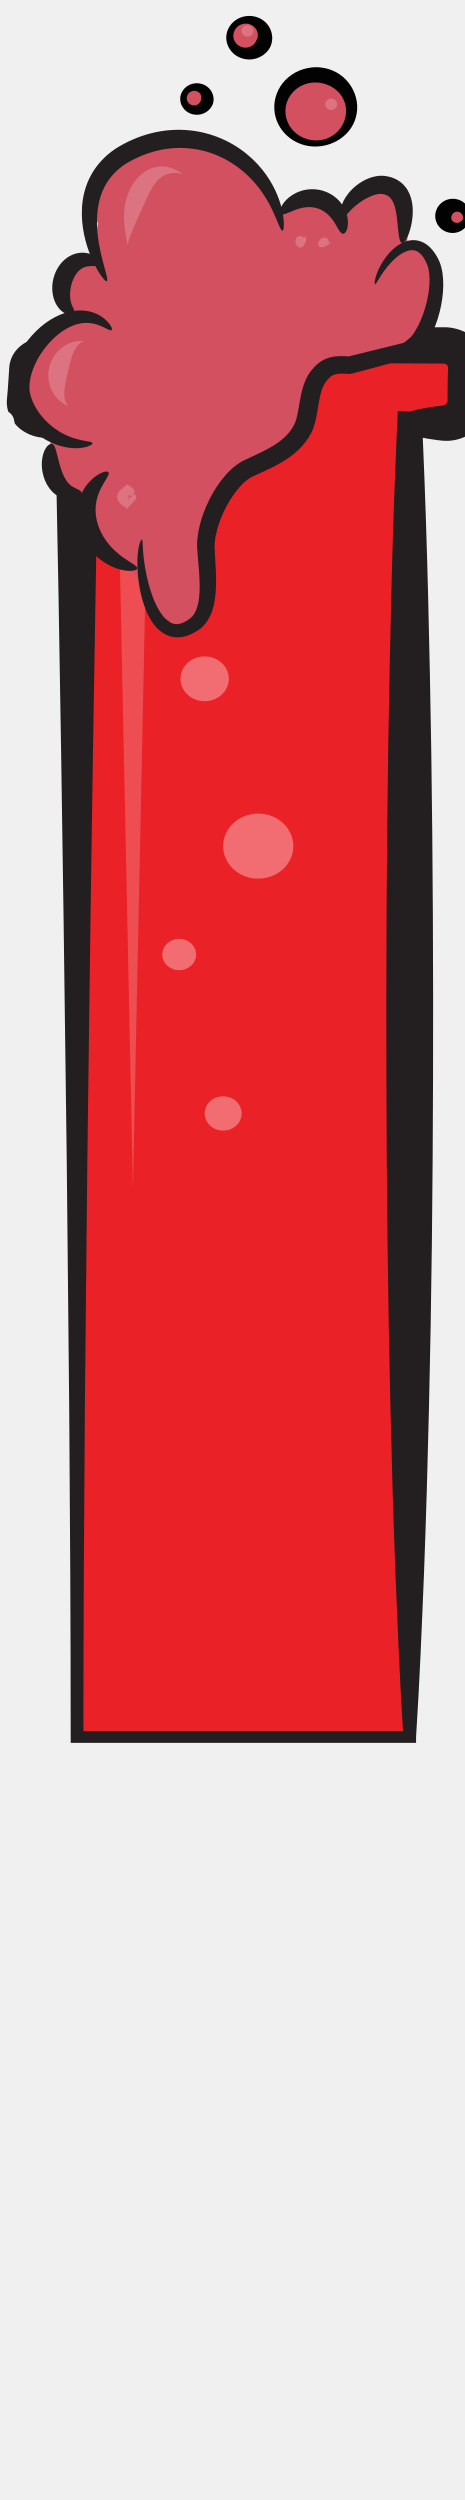
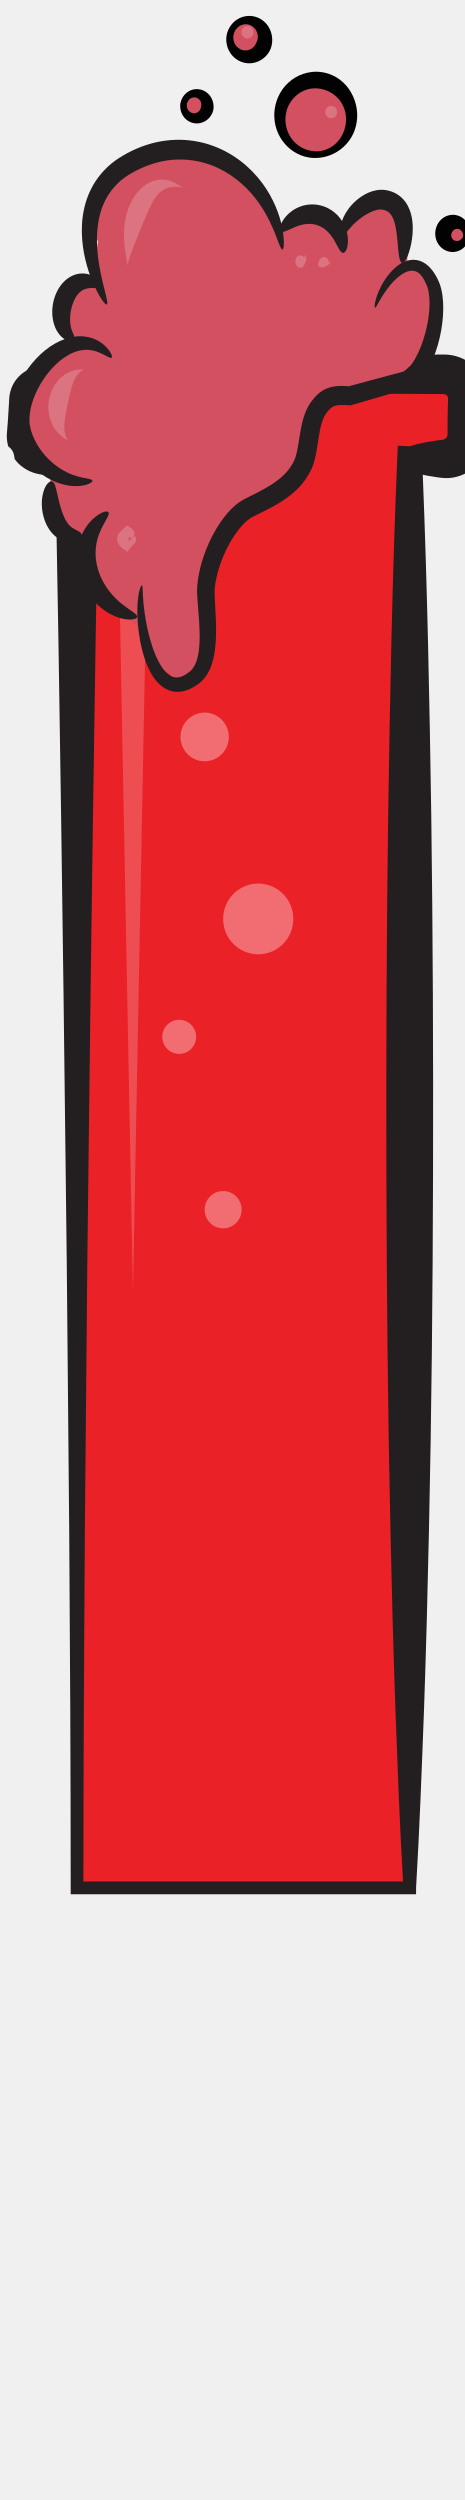
<svg xmlns="http://www.w3.org/2000/svg" version="1.1" id="Layer_1" x="0px" y="0px" width="120.922px" height="650.396px" viewBox="0 0 200.922 650.396" enable-background="new 0 0 200.922 387.396" xml:space="preserve">
  <defs id="defs109" />
-   <g id="g3" transform="matrix(1.359938,0,0,1.513071,-49.41313,-195.9231)">
+   <g id="g3" transform="matrix(1.359938,0,0,1.645749,-49.41313,-194.841)">
    <path d="M 177.394,85.974 H 50 c -4.35,0 -7.874,2.937 -7.874,6.563 v 9.081 c 0,3.624 3.524,6.561 7.874,6.561 h 10.823 v 375.36 H 166.569 V 108.18 h 10.822 c 4.35,0 7.875,-2.937 7.875,-6.561 v -9.082 c 0.003,-3.626 -3.523,-6.563 -7.872,-6.563 z" id="path5" style="fill:#ea2227" />
    <rect x="61.364" y="148.307" width="103.571" height="314.191" id="rect7" style="fill:#ea2227" />
    <ellipse enable-background="new    " cx="101.387" cy="181.227" rx="7.679" ry="6.396" id="ellipse9" d="m 109.066,181.227 c 0,3.532 -3.438,6.396 -7.679,6.396 -4.241,0 -7.679,-2.864 -7.679,-6.396 0,-3.532 3.438,-6.396 7.679,-6.396 4.241,0 7.679,2.864 7.679,6.396 z" style="opacity:0.34;fill:#ffffff" />
    <ellipse enable-background="new    " cx="93.298" cy="259.998" rx="5.378" ry="4.48" id="ellipse11" d="m 98.676,259.998 c 0,2.474 -2.408,4.48 -5.378,4.48 -2.97,0 -5.378,-2.006 -5.378,-4.48 0,-2.474 2.408,-4.48 5.378,-4.48 2.97,0 5.378,2.006 5.378,4.48 z" style="opacity:0.34;fill:#ffffff" />
    <ellipse enable-background="new    " cx="118.42" cy="229.029" rx="11.152" ry="9.292" id="ellipse13" d="m 129.572,229.029 c 0,5.132 -4.993,9.292 -11.152,9.292 -6.159,0 -11.152,-4.16 -11.152,-9.292 0,-5.132 4.993,-9.292 11.152,-9.292 6.159,0 11.152,4.16 11.152,9.292 z" style="opacity:0.34;fill:#ffffff" />
    <ellipse enable-background="new    " cx="107.268" cy="305.401" rx="5.88" ry="4.899" id="ellipse15" d="m 113.148,305.401 c 0,2.706 -2.633,4.899 -5.88,4.899 -3.247,0 -5.88,-2.193 -5.88,-4.899 0,-2.706 2.633,-4.899 5.88,-4.899 3.247,0 5.88,2.193 5.88,4.899 z" style="opacity:0.34;fill:#ffffff" />
    <path d="m 191.908,96.744 -0.061,-2.417 -0.045,-1.208 -0.023,-0.746 -0.021,-0.301 -0.061,-0.659 c -0.384,-2.97 -2.135,-5.72 -4.751,-7.638 -2.599,-1.924 -6.1,-3.033 -9.554,-2.991 l -21.732,0.092 c -7.244,0.02 -14.488,0.028 -21.731,0.119 -7.244,0.095 -14.488,0.224 -21.732,0.438 -7.244,0.208 -14.488,0.625 -21.734,1.058 -7.244,0.447 -14.488,0.913 -21.732,1.171 -3.62,0.128 -7.244,0.212 -10.864,0.24 -1.812,0.016 -3.624,0.025 -5.436,0.01 l -2.78,-0.007 c -1.235,0.019 -2.399,0.208 -3.528,0.57 -2.243,0.718 -4.176,2.082 -5.408,3.833 -0.617,0.875 -1.039,1.849 -1.275,2.854 -0.119,0.485 -0.177,1.056 -0.197,1.489 l -0.071,1.133 c -0.082,1.508 -0.224,3.016 -0.338,4.524 -0.054,0.753 -0.143,1.508 -0.214,2.263 l -0.058,0.568 -0.027,0.281 -0.014,0.146 -0.003,0.031 c -0.003,-0.054 -0.003,0.117 -0.003,0.117 l -0.003,0.065 c -0.007,0.106 -0.018,0.174 -0.018,0.303 l 0.011,0.48 c 0.021,0.287 0.037,0.558 0.078,0.835 0.071,0.514 0.207,1.022 0.38,1.522 0.913,0.527 1.599,1.279 1.802,2.236 0.078,0.383 0.183,0.758 0.268,1.14 0.36,0.389 0.733,0.767 1.157,1.113 1.011,0.807 2.195,1.491 3.509,2 1.313,0.501 2.755,0.819 4.225,0.938 1.371,0.159 2.713,0.343 4.065,0.527 0.686,29.715 1.259,59.431 1.772,89.148 l 0.77,46.919 0.686,46.92 0.338,23.461 0.26,23.457 0.52,46.92 0.335,46.92 0.096,23.46 0.04,23.461 v 1.68 h 109.782 v -1.682 c 1.129,-15.643 1.815,-31.282 2.528,-46.919 0.655,-15.64 1.171,-31.28 1.569,-46.92 0.836,-31.279 1.196,-62.56 1.296,-93.841 0.101,-31.279 -0.056,-62.558 -0.558,-93.836 -0.547,-29.886 -1.251,-59.775 -2.703,-89.659 0.552,0.095 1.108,0.199 1.663,0.282 0.969,0.146 1.932,0.27 2.9,0.378 1.037,0.083 1.67,0.253 3.514,0.218 3.464,-0.126 6.896,-1.455 9.295,-3.607 1.212,-1.068 2.182,-2.337 2.842,-3.721 0.658,-1.372 0.996,-2.91 0.999,-4.325 0.005,-1.616 0.019,-3.23 -0.025,-4.843 z m -13.219,-2.417 -0.062,2.417 c -0.047,1.613 -0.033,3.226 -0.026,4.84 0.003,0.195 0.003,0.271 -0.027,0.408 -0.029,0.125 -0.082,0.253 -0.172,0.383 -0.182,0.255 -0.431,0.486 -0.826,0.679 -0.085,0.093 -1.391,0.175 -2.292,0.289 -0.969,0.108 -1.932,0.229 -2.9,0.373 -1.938,0.291 -3.873,0.646 -5.811,1.162 h -0.007 l -3.79,-0.144 -0.177,3.447 c -1.598,31.279 -2.313,62.561 -2.887,93.837 -0.503,31.281 -0.659,62.561 -0.561,93.837 0.102,31.284 0.458,62.564 1.296,93.842 0.4,15.64 0.917,31.28 1.571,46.921 0.686,15.077 1.357,30.157 2.419,45.236 H 62.846 l 0.037,-21.775 0.096,-23.46 0.332,-46.92 0.52,-46.92 0.26,-23.457 0.339,-23.461 0.688,-46.92 0.77,-46.921 c 0.537,-31.277 1.133,-62.559 1.87,-93.837 l 0.132,-5.664 -7.068,-0.116 h -0.006 c -3.606,0.694 -7.275,1.183 -10.833,1.613 -0.676,0.212 -1.5,0.207 -2.271,-0.113 -0.776,-0.304 -1.438,-0.898 -1.777,-1.646 -0.043,-0.089 -0.082,-0.194 -0.115,-0.283 -0.01,-0.027 -0.024,-0.056 -0.036,-0.085 -0.018,-0.058 -0.028,-0.18 -0.037,-0.261 l -0.01,-0.071 c -0.004,-0.028 0,0.12 -0.004,0.038 l -0.003,-0.031 -0.013,-0.146 -0.028,-0.281 -0.057,-0.568 c -0.071,-0.753 -0.16,-1.509 -0.214,-2.263 -0.114,-1.508 -0.26,-3.015 -0.339,-4.524 l -0.071,-1.133 c -0.02,-0.324 -0.03,-0.507 -0.01,-0.768 0.043,-0.485 0.214,-0.96 0.466,-1.411 0.509,-0.895 1.432,-1.659 2.563,-2.052 0.549,-0.208 1.188,-0.325 1.761,-0.357 l 0.275,-0.01 0.338,-0.003 0.679,-0.004 1.357,-0.003 c 1.812,-0.017 3.624,-0.004 5.436,0.008 3.62,0.027 7.244,0.11 10.864,0.241 7.244,0.261 14.488,0.728 21.732,1.17 7.244,0.434 14.488,0.851 21.732,1.061 7.244,0.214 14.488,0.341 21.732,0.436 7.245,0.09 14.489,0.1 21.733,0.119 l 21.731,0.093 c 0.421,0.034 0.773,0.161 1.037,0.42 0.256,0.243 0.363,0.568 0.334,0.814 l -0.079,1.924 z" id="path17" style="fill:#231f20" />
    <g id="g19" style="opacity:0.2">
-       <polygon points="73.372,101.806 83.795,101.806 78.583,326.831 " id="polygon21" style="fill:#ffffff" />
+       <polygon points="83.795,101.806 78.583,326.831 73.372,101.806 " id="polygon21" style="fill:#ffffff" />
    </g>
  </g>
-   <g id="g23" transform="matrix(1.380092,0,0,1.321273,-34.81654,-209.8473)">
+   <g id="g23" transform="matrix(1.380092,0,0,1.437132,-34.81654,-209.9861)">
    <path d="m 160.09,81.683 c -0.285,-1.005 -1.078,-1.726 -1.998,-2.031 -0.346,-0.474 -0.863,-0.856 -1.588,-1.061 -0.881,-1.073 -2.137,-1.261 -3.211,-0.874 -0.252,-0.066 -0.508,-0.13 -0.762,-0.191 0.752,-6.526 0.57,-13.188 -2.742,-19.059 -1.291,-2.283 -4.371,-1.699 -5.355,0.419 -3.979,-3.896 -9.317,0.709 -11.856,3.974 -0.468,0.603 -0.693,1.242 -0.744,1.862 -1.5,-1.325 -3.192,-2.026 -5.506,-2.528 -4.789,-1.038 -10.086,-0.547 -14.041,2.173 -0.804,-3.31 -2.688,-6.242 -5.468,-8.507 -0.403,-0.331 -0.883,-0.536 -1.381,-0.637 -0.219,-0.417 -0.42,-0.84 -0.647,-1.256 -0.615,-1.115 -1.524,-1.551 -2.429,-1.522 -4.155,-6.334 -9.593,-11.37 -17.46,-8.855 -0.098,0.031 -0.186,0.071 -0.277,0.108 -9.27,-1.858 -21.572,1.002 -25.051,9.356 -4.121,3.604 -6.738,8.705 -4.768,14.225 0.201,0.564 0.535,1.027 0.943,1.382 0.045,0.167 0.1,0.333 0.152,0.5 -0.705,3.627 -0.619,8.374 0.604,12.022 -0.107,0.176 -0.215,0.353 -0.324,0.525 -2.027,-0.196 -4.295,0.646 -5.996,1.682 -0.723,0.439 -1.146,1.087 -1.326,1.784 -3.604,3.15 -3.689,8.914 0.219,12.927 0.031,0.032 0.066,0.058 0.098,0.088 -1.008,1.124 -2.031,2.234 -3.078,3.322 -1.902,1.979 -3.77,3.955 -5.494,6.021 -0.857,-0.162 -1.779,0.05 -2.525,0.827 -1.779,1.854 -2.768,4.089 -3.25,6.479 -0.42,1.236 -0.76,2.512 -1.021,3.845 -0.148,0.762 -0.057,1.421 0.188,1.969 -0.072,0.164 -0.137,0.341 -0.188,0.531 -0.906,3.378 0.277,6.046 2.334,8.234 -0.654,0.849 -0.838,1.981 -0.031,3.077 0.914,1.242 4.139,3.389 5.953,5.302 -0.361,0.339 -0.633,0.799 -0.756,1.386 -0.648,3.109 -0.533,5.664 0.314,7.906 -1.268,4.126 -0.336,9.128 4.318,10.408 1.291,0.354 2.572,0.06 3.809,-0.311 0.32,-0.096 0.619,-0.155 0.9,-0.186 1.611,1.968 2.803,4.174 3.877,6.462 -0.381,2.597 0.67,5.797 2.586,8.149 -1.174,7.755 11.592,9.214 12.088,16.368 0.08,1.137 0.816,2.142 1.768,2.666 1.621,3.563 3.896,6.743 7.273,8.497 0.49,0.781 1.336,1.337 2.459,1.337 h 2 c 1.627,0 2.67,-1.294 2.902,-2.674 0.955,-0.235 1.77,-0.885 1.99,-2.028 0.439,-2.272 0.596,-4.481 0.607,-6.798 0.004,-0.493 -0.117,-0.922 -0.309,-1.299 -0.176,-8.427 -1.186,-17.539 1.674,-25.136 0.342,-0.389 0.525,-0.87 0.572,-1.384 0.527,-1.164 1.156,-2.286 1.906,-3.358 0.131,-0.176 0.254,-0.355 0.389,-0.529 0.061,-0.081 0.123,-0.162 0.186,-0.242 0.383,-0.486 0.779,-0.966 1.203,-1.431 0.066,-0.073 0.109,-0.146 0.166,-0.221 1.768,-1.488 5.141,-2.225 7.227,-3.257 2.151,-1.065 4.031,-2.857 5.851,-4.401 6.932,-5.885 11.975,-12.555 14.369,-21.375 0.702,-2.586 1.176,-5.243 2.575,-7.563 1.947,-3.226 6.945,-4.219 10.289,-4.971 7,-1.577 13.927,-2.063 19.011,-7.02 0.141,-0.063 0.278,-0.132 0.405,-0.225 1.162,-0.83 1.644,-1.553 1.865,-2.729 1.215,-0.381 2.121,-1.552 2.121,-2.86 0,-0.334 -0.068,-0.648 -0.171,-0.948 0.688,-1.308 1.214,-2.762 1.572,-4.302 1.931,-4.177 2.455,-8.904 0.99,-14.044 z" id="path25" style="fill:#d35060" />
    <g id="g27">
      <path d="m 142.697,88.981 c -0.188,-0.053 -0.197,-0.889 0.215,-2.389 0.422,-1.491 1.252,-3.655 2.951,-6.138 0.857,-1.232 1.93,-2.555 3.438,-3.769 0.761,-0.6 1.634,-1.178 2.699,-1.6 1.054,-0.421 2.349,-0.676 3.707,-0.461 1.358,0.199 2.66,0.885 3.66,1.774 1.014,0.893 1.791,1.954 2.45,3.065 0.63,1.061 1.25,2.4 1.58,3.742 0.353,1.339 0.535,2.704 0.619,4.086 0.162,2.763 -0.067,5.6 -0.598,8.495 -0.541,2.893 -1.369,5.851 -2.676,8.817 -0.662,1.481 -1.434,2.97 -2.461,4.425 -0.512,0.727 -1.096,1.443 -1.781,2.133 -0.348,0.344 -0.721,0.679 -1.131,1 l -0.404,0.293 -0.467,0.313 c -0.146,0.123 -0.326,0.176 -0.508,0.221 l -0.539,0.154 -9.502,2.699 -4.93,1.388 -2.508,0.703 -0.695,0.195 c -0.412,0.084 -0.816,0.308 -1.248,0.206 l -0.916,-0.066 -0.59,-0.025 c -1.576,-0.056 -2.908,0.104 -3.703,0.58 -0.422,0.237 -0.844,0.592 -1.303,1.112 -0.229,0.258 -0.461,0.551 -0.693,0.867 -0.113,0.156 -0.227,0.299 -0.295,0.421 -0.072,0.114 -0.148,0.239 -0.23,0.396 -0.65,1.178 -1.098,2.729 -1.439,4.414 -0.346,1.691 -0.59,3.522 -0.924,5.471 -0.36,1.937 -0.717,4.062 -1.842,6.31 -1.025,2.037 -2.408,3.872 -4,5.438 -3.205,3.142 -6.957,5.105 -10.424,6.794 l -2.563,1.225 -1.229,0.598 c -0.227,0.112 -0.355,0.177 -0.492,0.255 -0.143,0.078 -0.287,0.165 -0.432,0.261 -1.172,0.762 -2.346,1.92 -3.389,3.173 -2.1,2.539 -3.797,5.505 -5.09,8.514 -1.287,3.018 -2.176,6.134 -2.494,9.136 -0.168,1.231 -0.016,2.957 0.053,4.548 l 0.264,4.891 c 0.129,3.266 0.146,6.521 -0.352,9.771 -0.258,1.622 -0.646,3.25 -1.322,4.836 -0.666,1.576 -1.676,3.132 -3.076,4.318 -0.344,0.294 -0.736,0.574 -1.066,0.782 -0.295,0.193 -0.619,0.407 -0.977,0.609 -0.693,0.402 -1.436,0.756 -2.23,1.028 -1.572,0.554 -3.451,0.713 -5.137,0.223 -1.693,-0.473 -3.039,-1.466 -4.047,-2.502 -1.016,-1.049 -1.76,-2.173 -2.373,-3.28 -1.215,-2.223 -1.938,-4.399 -2.49,-6.439 -1.07,-4.089 -1.41,-7.663 -1.5,-10.583 -0.08,-2.92 0.146,-5.196 0.477,-6.716 0.328,-1.525 0.758,-2.265 0.951,-2.209 0.205,0.057 0.184,0.842 0.252,2.314 0.066,1.471 0.221,3.642 0.645,6.404 0.434,2.753 1.102,6.129 2.383,9.804 0.646,1.823 1.455,3.736 2.568,5.482 1.088,1.729 2.611,3.302 4.201,3.618 0.787,0.169 1.629,0.079 2.555,-0.292 0.461,-0.185 0.934,-0.434 1.404,-0.737 0.229,-0.145 0.473,-0.319 0.744,-0.517 0.244,-0.17 0.408,-0.305 0.588,-0.471 1.41,-1.286 2.217,-3.676 2.523,-6.365 0.32,-2.701 0.23,-5.68 0.012,-8.788 l -0.391,-4.81 c -0.068,-0.829 -0.133,-1.672 -0.182,-2.547 -0.023,-0.448 -0.041,-0.862 -0.051,-1.366 -0.01,-0.563 0.039,-1.063 0.07,-1.511 0.311,-3.719 1.289,-7.339 2.709,-10.837 1.441,-3.492 3.297,-6.888 5.838,-10.041 1.293,-1.568 2.732,-3.095 4.676,-4.4 0.244,-0.162 0.5,-0.319 0.766,-0.47 0.268,-0.154 0.557,-0.302 0.75,-0.397 l 1.299,-0.644 2.539,-1.233 c 3.318,-1.622 6.455,-3.357 8.826,-5.7 1.182,-1.162 2.15,-2.462 2.859,-3.855 0.633,-1.19 0.994,-2.877 1.316,-4.651 0.317,-1.786 0.582,-3.685 0.995,-5.647 0.427,-1.958 0.974,-4.022 2.109,-6.063 0.135,-0.247 0.297,-0.513 0.475,-0.783 0.171,-0.268 0.343,-0.483 0.498,-0.695 0.316,-0.415 0.654,-0.834 1.033,-1.252 0.75,-0.832 1.713,-1.688 2.875,-2.312 1.16,-0.633 2.424,-0.96 3.551,-1.104 1.138,-0.148 2.175,-0.141 3.162,-0.098 l 0.729,0.045 0.359,0.028 c 0.051,0.004 0.023,0.003 0.039,0.005 0.012,0.005 0.023,0.001 0.033,0.001 l 0.572,-0.148 2.521,-0.656 4.955,-1.284 9.524,-2.443 c 0.023,-0.005 0.052,-0.002 0.072,-0.016 l 0.029,-0.014 c -0.002,0.002 0.006,-0.002 0.08,-0.054 0.221,-0.16 0.441,-0.346 0.662,-0.549 0.438,-0.413 0.863,-0.894 1.26,-1.422 0.801,-1.053 1.492,-2.259 2.096,-3.492 1.203,-2.482 2.063,-5.107 2.654,-7.662 0.588,-2.558 0.906,-5.073 0.895,-7.409 -0.008,-1.167 -0.102,-2.287 -0.307,-3.312 -0.197,-1.033 -0.527,-1.878 -1,-2.833 -0.896,-1.812 -2.1,-3.101 -3.373,-3.377 -1.281,-0.343 -2.844,0.239 -4.119,1.076 -1.293,0.842 -2.379,1.891 -3.28,2.895 -1.808,2.031 -2.929,3.9 -3.675,5.164 -0.733,1.271 -1.112,1.979 -1.321,1.918 z" id="path29" style="fill:#231f20" />
    </g>
    <g id="g31">
      <path d="m 68.197,181.981 c -0.066,0.4 -0.721,0.712 -1.898,0.776 -1.172,0.06 -2.881,-0.146 -4.859,-0.906 -1.971,-0.755 -4.201,-2.079 -6.227,-4.085 -2.021,-1.996 -3.834,-4.679 -4.891,-7.866 -1.062,-3.18 -1.207,-6.537 -0.555,-9.414 0.631,-2.894 2.008,-5.236 3.432,-6.839 1.432,-1.617 2.883,-2.547 3.953,-3.016 1.084,-0.462 1.805,-0.478 2.045,-0.15 0.533,0.697 -1.064,2.537 -2.488,5.549 -0.699,1.509 -1.305,3.321 -1.488,5.37 -0.197,2.042 0.037,4.322 0.797,6.614 0.76,2.292 1.953,4.344 3.287,6.035 1.334,1.698 2.807,3.034 4.154,4.071 2.699,2.062 4.883,3.005 4.738,3.861 z" id="path33" style="fill:#231f20" />
    </g>
    <g id="g35">
      <path d="m 41.674,141.276 c 0.709,0.422 0.967,1.544 1.4,3.298 0.42,1.737 0.936,4.173 1.828,6.417 0.445,1.115 0.941,2.021 1.434,2.683 0.49,0.665 0.988,1.133 1.59,1.527 1.211,0.777 2.641,1.111 2.826,1.936 0.1,0.396 -0.105,0.87 -0.68,1.325 -0.572,0.438 -1.545,0.881 -2.928,0.909 -1.365,0.041 -3.141,-0.489 -4.582,-1.656 -1.457,-1.147 -2.541,-2.77 -3.229,-4.491 -1.354,-3.474 -1.176,-6.714 -0.49,-8.953 0.352,-1.122 0.861,-2.001 1.398,-2.523 0.538,-0.532 1.071,-0.663 1.433,-0.472 z" id="path37" style="fill:#231f20" />
    </g>
    <g id="g39">
      <path d="m 60.197,103.981 c -0.32,0.293 -1.271,-0.31 -2.881,-1.095 -1.602,-0.775 -3.951,-1.61 -6.748,-1.108 -2.787,0.455 -5.99,2.28 -8.828,5.201 -2.822,2.897 -5.391,6.862 -6.641,11.252 -0.619,2.166 -0.812,4.384 -0.518,6.183 0.365,1.93 1.186,3.892 2.201,5.57 2.059,3.411 4.902,5.926 7.541,7.501 2.658,1.601 5.137,2.275 6.908,2.622 1.777,0.346 2.881,0.451 2.965,0.875 0.084,0.381 -0.889,1.078 -2.959,1.461 -2.045,0.375 -5.23,0.284 -8.768,-1.142 -3.514,-1.406 -7.363,-4.088 -10.312,-8.287 -1.463,-2.112 -2.686,-4.547 -3.344,-7.458 -0.604,-3.073 -0.287,-6.079 0.508,-8.943 1.65,-5.707 4.9,-10.284 8.611,-13.642 3.707,-3.341 8.205,-5.414 12.316,-5.421 2.033,-0.025 3.869,0.458 5.287,1.15 1.43,0.691 2.461,1.554 3.184,2.322 1.437,1.568 1.769,2.704 1.478,2.959 z" id="path41" style="fill:#231f20" />
    </g>
    <g id="g43">
      <path d="m 56.697,82.481 c -0.219,0.361 -0.75,0.478 -1.482,0.518 -0.725,0.039 -1.668,0.003 -2.59,0.167 -0.934,0.16 -1.736,0.521 -2.467,1.186 -0.738,0.662 -1.471,1.728 -2.016,3.08 -0.545,1.352 -0.842,2.801 -0.934,4.086 -0.094,1.293 0.02,2.41 0.234,3.3 0.207,0.898 0.545,1.6 0.852,2.193 0.301,0.591 0.543,1.075 0.402,1.472 -0.131,0.379 -0.658,0.657 -1.588,0.54 -0.91,-0.107 -2.24,-0.733 -3.316,-2.042 -2.209,-2.614 -3.002,-7.327 -1.215,-11.796 0.896,-2.227 2.453,-4.257 4.531,-5.444 1.029,-0.592 2.156,-0.944 3.209,-1.042 1.057,-0.113 2.02,0.025 2.816,0.257 1.604,0.481 2.574,1.295 3.115,1.951 0.543,0.666 0.66,1.229 0.449,1.574 z" id="path45" style="fill:#231f20" />
    </g>
    <g id="g47">
      <path d="m 113.697,71.481 c -0.426,0.063 -0.969,-1.455 -1.998,-4.044 -1.043,-2.572 -2.633,-6.255 -5.5,-10.114 -2.84,-3.838 -7.061,-7.844 -12.693,-10.373 -5.582,-2.56 -12.564,-3.417 -19.412,-1.564 -1.709,0.45 -3.363,1.048 -4.949,1.755 -0.793,0.354 -1.57,0.738 -2.328,1.146 -0.742,0.398 -1.537,0.854 -2.156,1.261 -2.641,1.768 -4.779,4.088 -6.201,6.643 -1.441,2.563 -2.229,5.363 -2.596,8.081 -0.363,2.725 -0.326,5.364 -0.113,7.773 0.439,4.837 1.502,8.751 2.207,11.467 0.725,2.718 1.121,4.281 0.74,4.472 -0.357,0.182 -1.467,-1.034 -2.904,-3.593 -1.41,-2.56 -3.186,-6.475 -4.242,-11.738 -0.516,-2.628 -0.834,-5.603 -0.639,-8.852 0.197,-3.235 0.943,-6.782 2.658,-10.192 1.705,-3.416 4.385,-6.549 7.797,-8.93 0.902,-0.615 1.709,-1.092 2.598,-1.592 0.877,-0.49 1.781,-0.953 2.713,-1.38 1.861,-0.856 3.83,-1.58 5.883,-2.12 4.1,-1.092 8.33,-1.385 12.324,-0.922 3.998,0.452 7.744,1.645 11.014,3.303 6.581,3.326 11.122,8.379 13.842,13.019 2.75,4.682 3.826,8.95 4.219,11.866 0.375,2.936 0.129,4.575 -0.264,4.628 z" id="path49" style="fill:#231f20" />
    </g>
    <g id="g51">
      <path d="m 132.697,72.481 c -0.854,0.004 -1.486,-1.588 -2.602,-3.493 -1.099,-1.907 -2.882,-4.018 -5.425,-4.831 -2.522,-0.866 -5.213,-0.227 -7.264,0.641 -2.056,0.856 -3.546,1.715 -4.212,1.184 -0.62,-0.472 -0.35,-2.354 1.699,-4.602 1.027,-1.091 2.556,-2.233 4.603,-2.914 2.024,-0.687 4.599,-0.832 7.06,-0.005 2.469,0.806 4.442,2.452 5.661,4.214 1.24,1.77 1.785,3.61 1.945,5.112 0.281,3.052 -0.687,4.714 -1.465,4.694 z" id="path53" style="fill:#231f20" />
    </g>
    <g id="g55">
      <path d="m 151.197,75.481 c -0.842,-0.117 -1.143,-2.479 -1.42,-5.958 -0.158,-1.724 -0.33,-3.763 -0.834,-5.689 -0.25,-0.955 -0.601,-1.863 -1.049,-2.55 -0.457,-0.693 -0.947,-1.131 -1.623,-1.444 -0.34,-0.159 -0.738,-0.275 -1.172,-0.358 -0.23,-0.039 -0.341,-0.052 -0.519,-0.059 -0.179,-0.008 -0.371,-0.001 -0.574,0.018 -0.817,0.071 -1.762,0.367 -2.643,0.753 -1.785,0.783 -3.351,1.904 -4.552,2.925 -1.203,1.034 -2.057,1.996 -2.668,2.706 -0.617,0.702 -1.022,1.193 -1.449,1.158 -0.395,-0.025 -0.791,-0.68 -0.764,-1.9 0.019,-1.211 0.508,-2.907 1.613,-4.667 1.111,-1.749 2.775,-3.606 5.213,-5.098 1.227,-0.73 2.648,-1.395 4.416,-1.694 0.439,-0.074 0.902,-0.122 1.387,-0.13 0.482,-0.014 1.041,0.029 1.476,0.094 0.891,0.137 1.821,0.378 2.735,0.801 1.855,0.821 3.367,2.376 4.199,3.938 0.861,1.572 1.223,3.114 1.408,4.505 0.338,2.794 0.014,5.104 -0.371,6.981 -0.832,3.739 -2.016,5.781 -2.809,5.668 z" id="path57" style="fill:#231f20" />
    </g>
    <g id="g59" style="opacity:0.2">
      <path d="m 65.197,76.481 c 0.008,-10e-4 -0.023,-0.491 -0.186,-1.396 -0.152,-0.903 -0.43,-2.228 -0.652,-3.898 -0.219,-1.668 -0.398,-3.688 -0.24,-5.937 0.156,-2.244 0.637,-4.73 1.771,-7.222 1.127,-2.47 2.873,-4.742 5.141,-6.156 1.119,-0.705 2.348,-1.167 3.512,-1.351 1.168,-0.185 2.248,-0.111 3.156,0.088 1.824,0.408 2.994,1.176 3.789,1.64 0.781,0.494 1.203,0.737 1.209,0.729 0.004,10e-4 -0.457,-0.208 -1.354,-0.327 -0.881,-0.118 -2.232,-0.142 -3.615,0.289 -0.689,0.217 -1.363,0.546 -1.969,0.993 -0.607,0.444 -1.148,0.995 -1.648,1.644 -1,1.295 -1.873,2.995 -2.764,4.947 -0.887,1.953 -1.719,3.948 -2.52,5.813 -0.791,1.869 -1.549,3.615 -2.141,5.119 -0.594,1.504 -1.027,2.763 -1.246,3.644 -0.229,0.884 -0.245,1.382 -0.243,1.381 z" id="path61" style="fill:#ffffff" />
    </g>
    <g id="g63" style="opacity:0.2">
      <path d="m 46.697,128.981 c 0,0 -0.07,-0.058 -0.227,-0.146 l -0.697,-0.391 c -0.299,-0.185 -0.701,-0.397 -1.117,-0.724 -0.418,-0.322 -0.916,-0.711 -1.385,-1.227 -0.945,-1.019 -1.893,-2.49 -2.422,-4.289 -0.537,-1.791 -0.666,-3.888 -0.197,-5.976 0.461,-2.088 1.473,-3.948 2.744,-5.346 1.271,-1.406 2.793,-2.32 4.109,-2.79 0.656,-0.246 1.281,-0.361 1.799,-0.451 0.521,-0.094 0.975,-0.099 1.326,-0.119 0.354,-0.017 0.621,-0.011 0.799,-0.021 0.178,-0.007 0.268,-0.024 0.268,-0.024 0,0 -0.375,0.069 -0.938,0.453 -0.283,0.177 -0.598,0.457 -0.922,0.788 -0.328,0.328 -0.633,0.767 -0.928,1.236 -0.592,0.953 -1.031,2.153 -1.398,3.436 -0.367,1.29 -0.676,2.678 -1.002,4.136 -0.318,1.459 -0.625,2.863 -0.85,4.202 -0.227,1.336 -0.361,2.622 -0.275,3.75 0.047,0.559 0.115,1.089 0.25,1.534 0.133,0.444 0.279,0.836 0.445,1.128 0.317,0.608 0.622,0.843 0.618,0.841 z" id="path65" style="fill:#ffffff" />
    </g>
    <g id="g67" style="opacity:0.2">
      <path d="m 65.197,162.481 c 0.008,-0.002 -0.043,-0.104 -0.279,-0.259 -0.107,-0.08 -0.25,-0.179 -0.441,-0.292 -0.18,-0.116 -0.457,-0.241 -0.666,-0.409 -0.217,-0.165 -0.516,-0.35 -0.725,-0.581 -0.213,-0.229 -0.496,-0.485 -0.666,-0.782 -0.391,-0.587 -0.586,-1.316 -0.492,-2.021 0.09,-0.709 0.453,-1.301 0.941,-1.739 l 2.133,-1.911 0.195,0.094 c 0.244,0.117 0.494,0.313 0.783,0.502 0.275,0.206 0.656,0.396 1.023,0.872 0.18,0.226 0.311,0.504 0.35,0.726 0.045,0.224 0.021,0.388 -0.01,0.511 -0.098,0.25 -0.227,0.382 -0.316,0.51 -0.383,0.486 -0.348,0.799 -0.33,0.781 0.025,-0.02 -0.201,-0.146 -0.789,-0.498 -0.145,-0.08 -0.322,-0.182 -0.496,-0.179 -0.018,0.002 -0.035,0.002 -0.051,0.007 -0.027,0.012 0.01,-0.002 0.057,-0.019 l 0.119,-0.05 c 0.113,-0.045 0.201,-0.092 0.252,-0.123 0.104,-0.062 0.096,-0.082 0.053,-0.021 -0.045,0.062 -0.125,0.207 -0.205,0.467 -0.035,0.123 -0.08,0.282 -0.115,0.463 l -0.076,0.408 c -0.037,0.145 -0.133,0.327 -0.248,0.444 l 2.328,-1.818 c 0.256,0.495 0.4,0.938 0.354,1.33 -0.046,0.393 -0.287,0.718 -0.641,1.088 -0.148,0.183 -0.398,0.379 -0.566,0.573 -0.162,0.194 -0.406,0.4 -0.564,0.593 -0.15,0.19 -0.367,0.386 -0.49,0.552 -0.131,0.167 -0.227,0.313 -0.285,0.429 -0.145,0.237 -0.143,0.354 -0.137,0.352 z" id="path69" style="fill:#ffffff" />
    </g>
    <g id="g71" style="opacity:0.2">
      <path d="m 120.197,73.481 c -0.004,-0.007 -0.01,0.038 0.113,0.193 0.053,0.068 0.131,0.163 0.268,0.257 0.113,0.076 0.045,0.029 0.018,0.018 l -0.078,-0.04 c -0.063,-0.023 -0.09,-0.034 -0.131,-0.035 -0.016,-0.003 -0.021,0.003 0.006,-0.008 0.06,-0.016 0.224,-0.138 0.359,-0.369 0.139,-0.227 0.23,-0.505 0.301,-0.759 0.021,-0.073 0.08,-0.411 0.025,-0.063 -0.025,0.18 -0.045,0.454 -0.039,0.638 0.004,0.181 0.01,0.436 0.029,0.584 0.018,0.164 0.039,0.285 0.061,0.371 0.039,0.195 0.07,0.22 0.068,0.213 0,-0.007 -0.023,0.019 -0.08,0.208 L 121,75.054 c -0.049,0.148 -0.121,0.392 -0.203,0.563 -0.082,0.178 -0.193,0.439 -0.32,0.601 -0.123,0.17 -0.283,0.402 -0.461,0.521 -0.172,0.148 -0.385,0.235 -0.6,0.264 -0.229,0.021 -0.453,-0.015 -0.709,-0.171 -0.234,-0.142 -0.486,-0.397 -0.658,-0.734 -0.184,-0.341 -0.305,-0.789 -0.275,-1.234 -0.006,-0.458 0.226,-0.872 0.431,-1.148 0.209,-0.269 0.534,-0.407 0.76,-0.451 0.226,-0.073 0.486,-0.011 0.646,0.021 0.173,0.034 0.291,0.085 0.377,0.116 0.184,0.081 0.213,0.087 0.209,0.079 z" id="path73" style="fill:#ffffff" />
    </g>
    <g id="g75" style="opacity:0.2">
      <path d="m 128.197,74.981 c 0.002,-0.007 -0.025,0.021 -0.035,0.215 -0.002,0.042 -0.002,0.095 0,0.155 -0.002,0.034 0.029,0.198 0.018,0.132 -0.006,-0.043 -0.027,-0.098 -0.035,-0.128 -0.033,-0.084 -0.082,-0.106 -0.041,-0.084 0.035,0.021 0.181,0.042 0.363,-0.005 0.184,-0.044 0.367,-0.137 0.529,-0.228 l 0.219,-0.144 0.049,-0.035 c 0.004,-0.004 0.021,-0.018 0.014,-0.012 l -0.068,0.053 -0.242,0.205 c -0.133,0.12 -0.315,0.294 -0.416,0.407 -0.108,0.121 -0.186,0.215 -0.235,0.286 -0.119,0.155 -0.121,0.188 -0.117,0.184 0.004,-0.004 -0.023,0 -0.189,0.106 l -0.322,0.194 c -0.133,0.076 -0.35,0.207 -0.521,0.28 -0.174,0.078 -0.431,0.195 -0.625,0.231 -0.196,0.046 -0.467,0.109 -0.67,0.082 -0.218,-0.002 -0.42,-0.074 -0.584,-0.191 -0.17,-0.129 -0.297,-0.296 -0.363,-0.568 -0.062,-0.247 -0.055,-0.586 0.062,-0.928 0.111,-0.354 0.338,-0.736 0.668,-1.017 0.312,-0.313 0.758,-0.431 1.088,-0.469 0.324,-0.034 0.643,0.105 0.82,0.238 0.196,0.113 0.328,0.344 0.41,0.48 0.088,0.149 0.127,0.27 0.157,0.354 0.055,0.19 0.064,0.215 0.066,0.207 z" id="path77" style="fill:#ffffff" />
    </g>
    <g id="g79">
      <circle cx="124.126" cy="31.705" r="11.224" id="circle81" d="m 135.35,31.705 c 0,6.199 -5.025,11.224 -11.224,11.224 -6.199,0 -11.224,-5.025 -11.224,-11.224 0,-6.199 5.025,-11.224 11.224,-11.224 6.199,0 11.224,5.025 11.224,11.224 z" style="fill:#d35060" />
      <path d="m 137.1,31.749 c -0.078,1.598 -0.494,3.345 -1.207,4.83 -0.721,1.508 -1.746,2.845 -2.963,3.929 -2.432,2.179 -5.604,3.39 -8.803,3.421 -3.201,0.073 -6.436,-1.169 -8.83,-3.394 -2.422,-2.214 -3.998,-5.382 -4.143,-8.874 -0.184,-3.303 1.051,-6.908 3.455,-9.474 1.205,-1.281 2.666,-2.351 4.303,-3.069 0.818,-0.357 1.674,-0.636 2.549,-0.824 0.438,-0.095 0.881,-0.167 1.326,-0.223 l 0.668,-0.062 0.734,-0.028 0.551,0.012 0.725,0.049 c 0.457,0.046 0.895,0.107 1.338,0.192 0.883,0.177 1.742,0.46 2.566,0.813 1.646,0.723 3.117,1.801 4.303,3.11 2.363,2.632 3.598,6.152 3.428,9.545 v 0.047 z m -3.5,-0.043 c -0.143,-2.494 -1.33,-4.814 -3.146,-6.327 -0.892,-0.77 -1.908,-1.357 -2.979,-1.759 -0.533,-0.209 -1.086,-0.354 -1.645,-0.462 -0.277,-0.056 -0.566,-0.099 -0.84,-0.129 l -0.377,-0.031 -0.551,-0.017 c -2.166,-0.063 -4.56,0.791 -6.291,2.37 -1.775,1.58 -2.965,3.814 -3.119,6.399 -0.172,2.395 0.674,5.067 2.432,6.998 0.885,0.96 1.959,1.77 3.168,2.312 1.213,0.54 2.529,0.835 3.875,0.87 2.689,0.061 5.357,-1.152 7.07,-3.153 0.859,-0.994 1.502,-2.146 1.904,-3.354 0.414,-1.229 0.575,-2.42 0.5,-3.761 l -0.001,0.044 z" id="path83" style="fill:#020202" />
    </g>
    <g id="g85">
      <circle cx="102.713" cy="7.981" r="5.5" id="circle87" d="m 108.213,7.981 c 0,3.038 -2.462,5.5 -5.5,5.5 -3.038,0 -5.5,-2.462 -5.5,-5.5 0,-3.038 2.462,-5.5 5.5,-5.5 3.038,0 5.5,2.462 5.5,5.5 z" style="fill:#d35060" />
      <path d="m 110.477,8.039 0.017,0.271 -0.009,0.43 c -0.012,0.267 -0.03,0.515 -0.067,0.771 -0.076,0.51 -0.199,1.018 -0.39,1.501 -0.381,0.969 -1.016,1.824 -1.776,2.506 -1.508,1.391 -3.594,2.077 -5.537,1.908 -1.951,-0.151 -3.754,-1.123 -4.922,-2.521 -1.188,-1.396 -1.76,-3.196 -1.686,-4.923 0.143,-3.5 3.002,-6.506 6.641,-6.755 1.694,-0.163 3.657,0.373 5.125,1.597 1.494,1.202 2.491,3.126 2.604,5.158 v 0.057 z m -4.528,-0.058 c 0.129,-0.852 -0.063,-1.791 -0.615,-2.62 -0.564,-0.824 -1.465,-1.476 -2.652,-1.625 -1.049,-0.148 -2.315,0.234 -3.146,1.066 -0.846,0.824 -1.316,2.021 -1.213,3.179 0.059,1.159 0.674,2.223 1.537,2.854 0.861,0.649 1.919,0.866 2.854,0.701 0.94,-0.155 1.72,-0.656 2.242,-1.313 0.256,-0.337 0.438,-0.701 0.606,-1.062 0.086,-0.183 0.172,-0.366 0.238,-0.563 l 0.088,-0.296 0.033,-0.108 0.029,-0.27 -0.001,0.057 z" id="path89" style="fill:#020202" />
    </g>
    <g id="g91">
      <circle cx="86.447" cy="28.231" r="3.75" id="circle93" d="m 90.197,28.231 c 0,2.071 -1.679,3.75 -3.75,3.75 -2.071,0 -3.75,-1.679 -3.75,-3.75 0,-2.071 1.679,-3.75 3.75,-3.75 2.071,0 3.75,1.679 3.75,3.75 z" style="fill:#d35060" />
      <path d="m 92.121,28.33 0.008,0.369 c -0.01,0.192 -0.035,0.43 -0.062,0.644 -0.07,0.381 -0.184,0.732 -0.34,1.078 -0.32,0.68 -0.777,1.281 -1.32,1.771 -1.094,0.979 -2.578,1.453 -3.959,1.329 -1.373,-0.107 -2.674,-0.79 -3.51,-1.775 -0.857,-0.979 -1.309,-2.264 -1.268,-3.512 0.029,-2.529 2.125,-4.799 4.777,-4.997 1.293,-0.114 2.723,0.292 3.795,1.203 1.084,0.896 1.803,2.31 1.881,3.794 l -0.002,0.096 z m -3.85,-0.099 c 0.086,-0.48 -0.004,-1.021 -0.314,-1.509 -0.312,-0.483 -0.834,-0.885 -1.51,-0.993 -0.662,-0.117 -1.391,0.095 -1.928,0.575 -0.531,0.493 -0.822,1.201 -0.795,1.927 0.035,0.721 0.393,1.385 0.93,1.793 0.549,0.41 1.199,0.535 1.793,0.42 0.588,-0.116 1.053,-0.448 1.346,-0.866 0.15,-0.205 0.25,-0.436 0.305,-0.663 0.027,-0.111 0.055,-0.23 0.088,-0.328 0.008,-0.03 0.023,-0.035 0.045,-0.085 l 0.043,-0.367 -0.003,0.096 z" id="path95" style="fill:#020202" />
    </g>
    <g id="g97">
      <circle cx="167.699" cy="66.853" r="3.629" id="circle99" d="m 171.328,66.853 c 0,2.004 -1.625,3.629 -3.629,3.629 -2.004,0 -3.629,-1.625 -3.629,-3.629 0,-2.004 1.625,-3.629 3.629,-3.629 2.004,0 3.629,1.625 3.629,3.629 z" style="fill:#d35060" />
      <path d="m 172.389,66.907 c -0.205,1.079 -0.479,2.374 -1.289,3.347 -0.781,0.989 -2.01,1.725 -3.399,1.911 -1.371,0.197 -2.947,-0.21 -4.13,-1.184 -0.581,-0.492 -1.086,-1.108 -1.44,-1.818 -0.172,-0.358 -0.313,-0.732 -0.412,-1.122 -0.04,-0.195 -0.081,-0.393 -0.112,-0.59 l -0.031,-0.298 -0.014,-0.149 -0.004,-0.075 -0.002,-0.038 -0.003,-0.018 0.003,-0.146 0.002,-0.356 c 0.014,-0.21 0.043,-0.478 0.08,-0.711 0.081,-0.414 0.192,-0.794 0.344,-1.176 0.309,-0.752 0.778,-1.434 1.365,-1.983 0.59,-0.549 1.293,-0.967 2.049,-1.214 0.379,-0.118 0.764,-0.204 1.151,-0.242 0.195,-0.013 0.39,-0.024 0.582,-0.027 l 0.683,0.043 0.352,0.087 c 0.195,0.042 0.43,0.099 0.635,0.156 0.367,0.126 0.693,0.281 1.012,0.465 0.629,0.372 1.16,0.858 1.568,1.411 0.818,1.103 1.16,2.454 1.014,3.676 v 0.053 h -0.004 z m -2.123,-0.054 c -0.139,-0.68 -0.58,-1.215 -1.111,-1.455 -0.264,-0.119 -0.536,-0.17 -0.786,-0.161 -0.123,0.006 -0.25,0.025 -0.349,0.053 -0.028,0.024 -0.028,0.041 -0.069,0.052 l -0.359,0.051 c 0.218,0.006 0.06,0.002 0.107,0.004 h -0.005 l -0.004,0.003 -0.008,0.004 -0.02,0.013 -0.033,0.019 -0.068,0.037 -0.123,0.077 c -0.076,0.06 -0.146,0.11 -0.207,0.168 -0.123,0.117 -0.225,0.237 -0.309,0.359 -0.084,0.122 -0.152,0.244 -0.205,0.37 -0.027,0.06 -0.053,0.136 -0.07,0.187 0.002,0 -0.008,-0.033 -0.022,-0.007 l -0.035,0.354 c 0.009,-0.255 0.002,-0.069 0.004,-0.126 v 0.002 0.003 0.007 0.015 l -0.004,0.027 -0.014,0.058 c -0.003,0.039 -0.003,0.075 -0.011,0.114 0.002,0.075 -0.006,0.156 0.002,0.24 0.009,0.167 0.041,0.356 0.129,0.535 0.16,0.378 0.474,0.75 1.005,0.942 0.512,0.19 1.172,0.146 1.729,-0.214 0.271,-0.184 0.521,-0.425 0.707,-0.723 0.086,-0.148 0.146,-0.319 0.16,-0.486 v -0.217 l -0.029,-0.358 -0.002,0.053 z" id="path101" style="fill:#020202" />
    </g>
    <circle enable-background="new    " cx="128.957" cy="30.106" r="1.875" id="circle103" d="m 130.832,30.106 c 0,1.036 -0.839,1.875 -1.875,1.875 -1.036,0 -1.875,-0.839 -1.875,-1.875 0,-1.036 0.839,-1.875 1.875,-1.875 1.036,0 1.875,0.839 1.875,1.875 z" style="opacity:0.2;fill:#ffffff" />
    <circle enable-background="new    " cx="102.713" cy="6.106" r="1.875" id="circle105" d="m 104.588,6.106 c 0,1.036 -0.839,1.875 -1.875,1.875 -1.036,0 -1.875,-0.839 -1.875,-1.875 0,-1.036 0.839,-1.875 1.875,-1.875 1.036,0 1.875,0.839 1.875,1.875 z" style="opacity:0.2;fill:#ffffff" />
  </g>
</svg>
